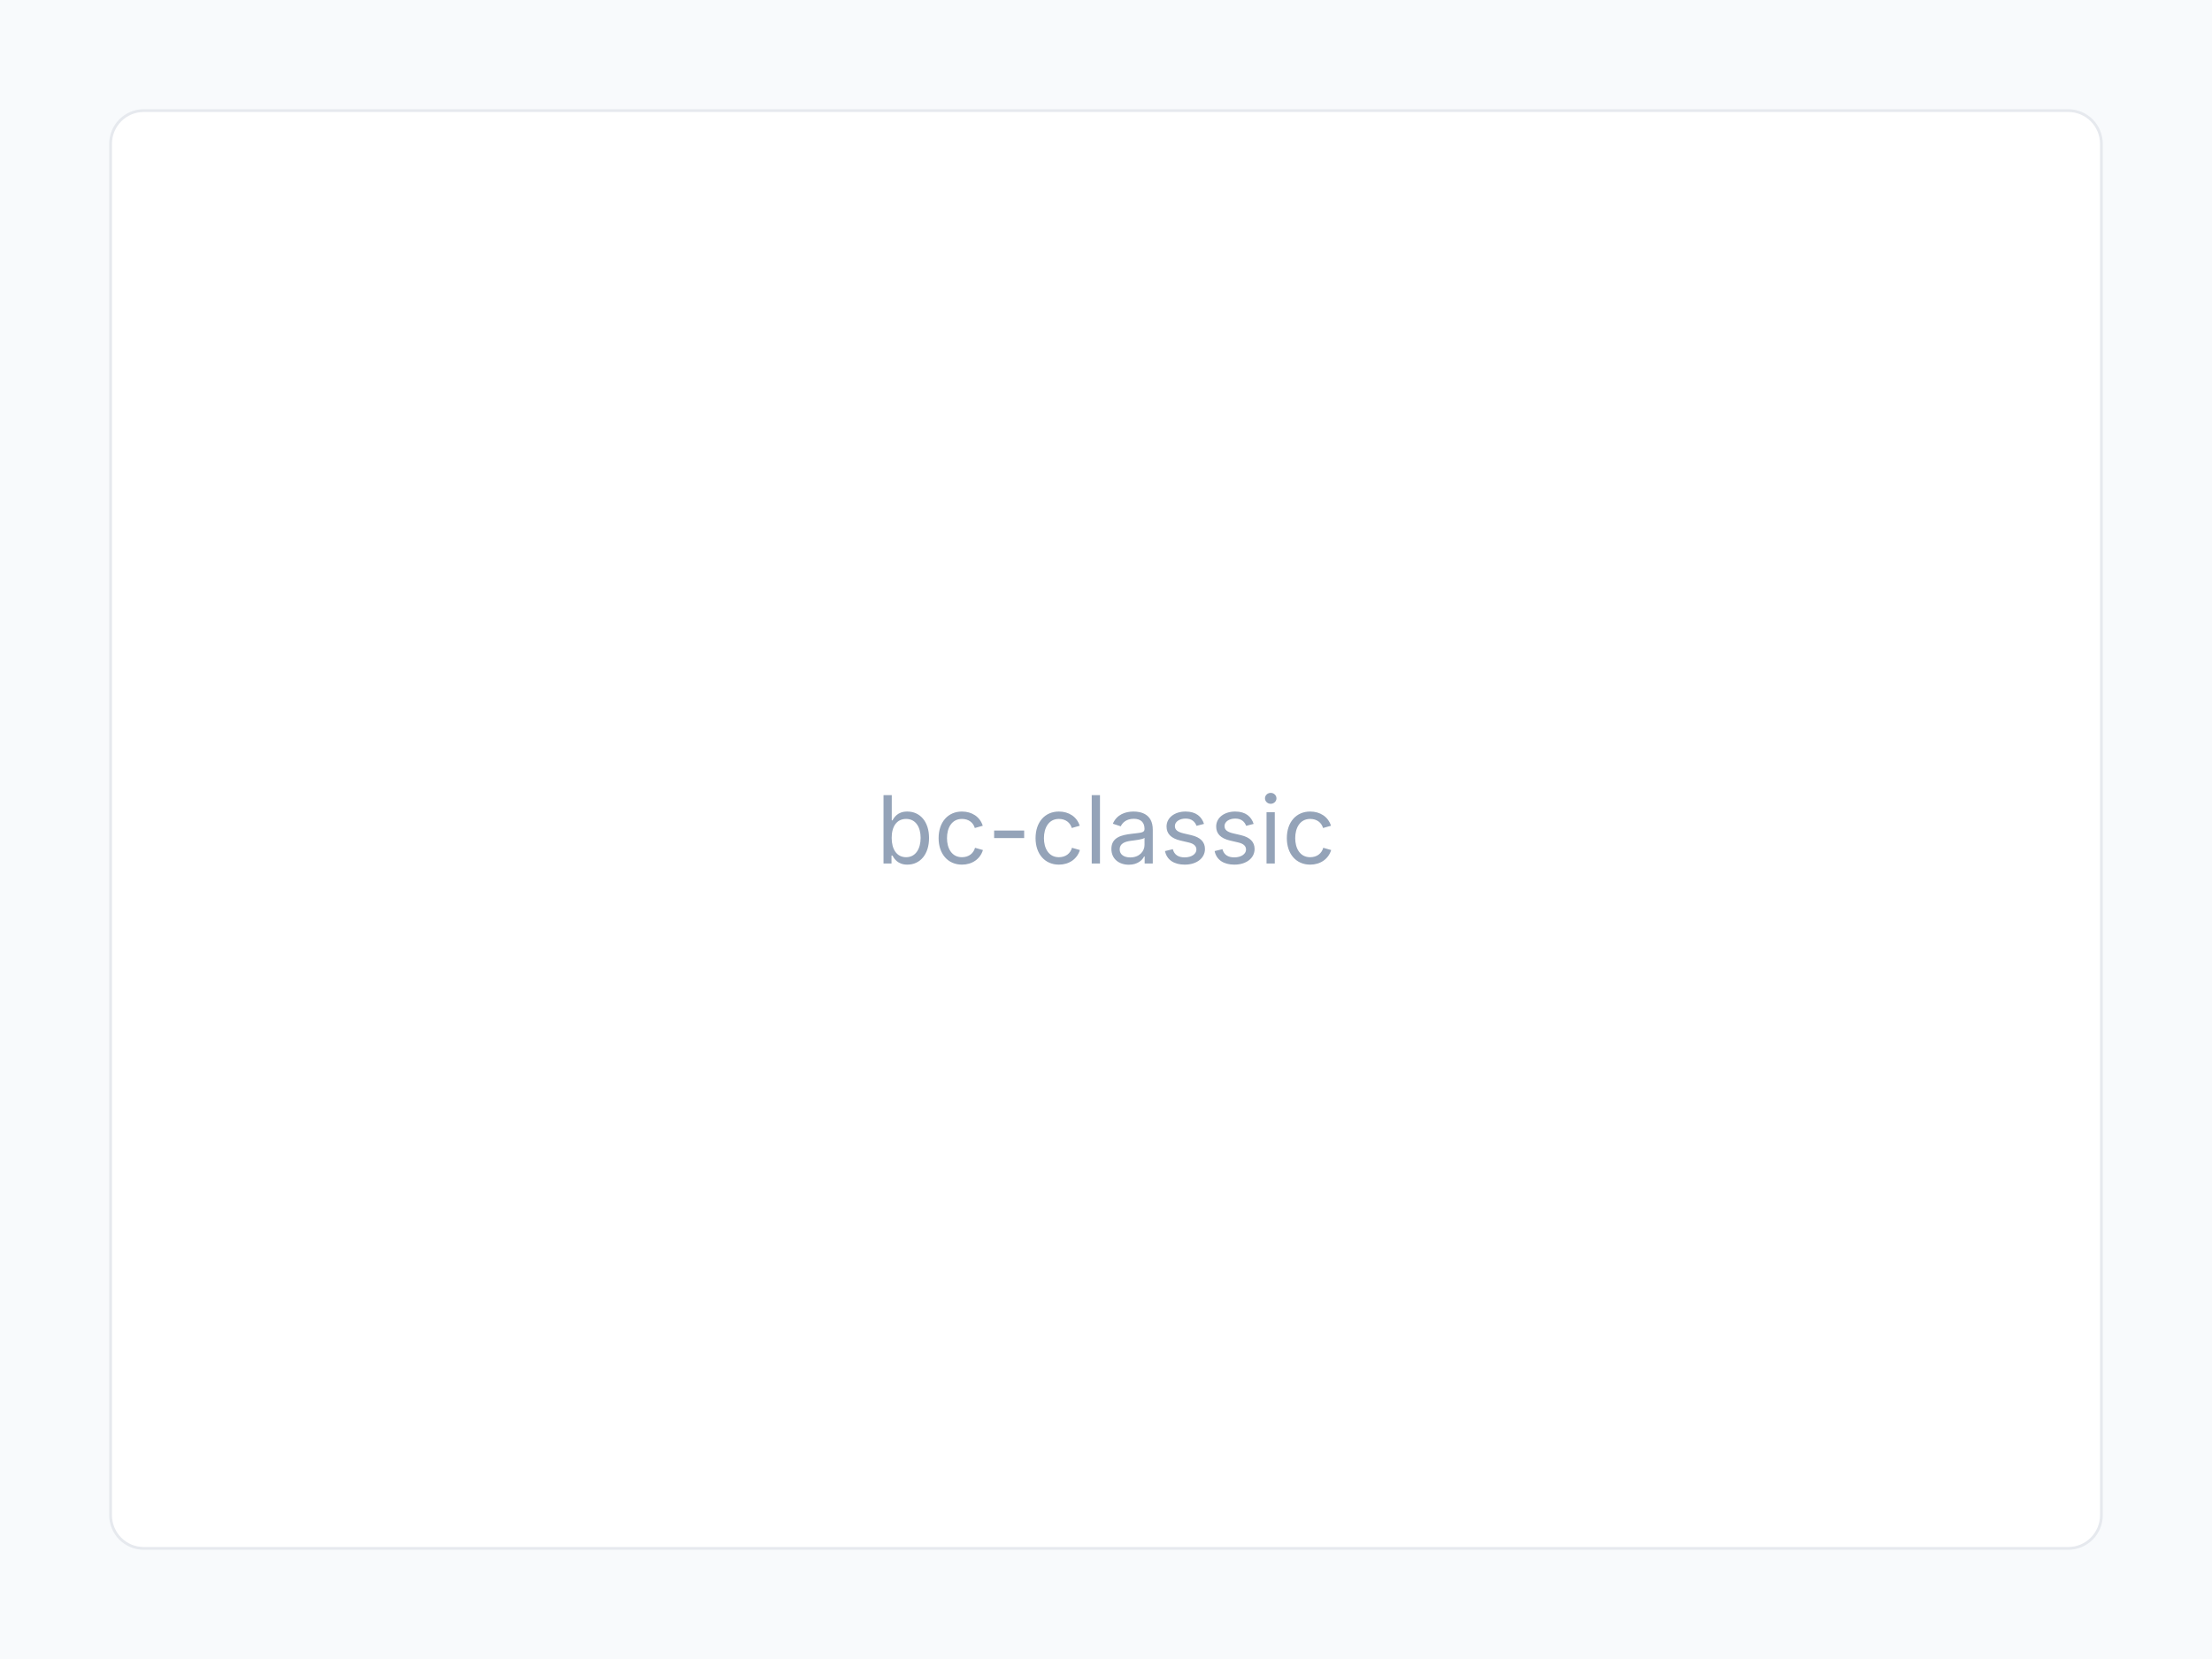
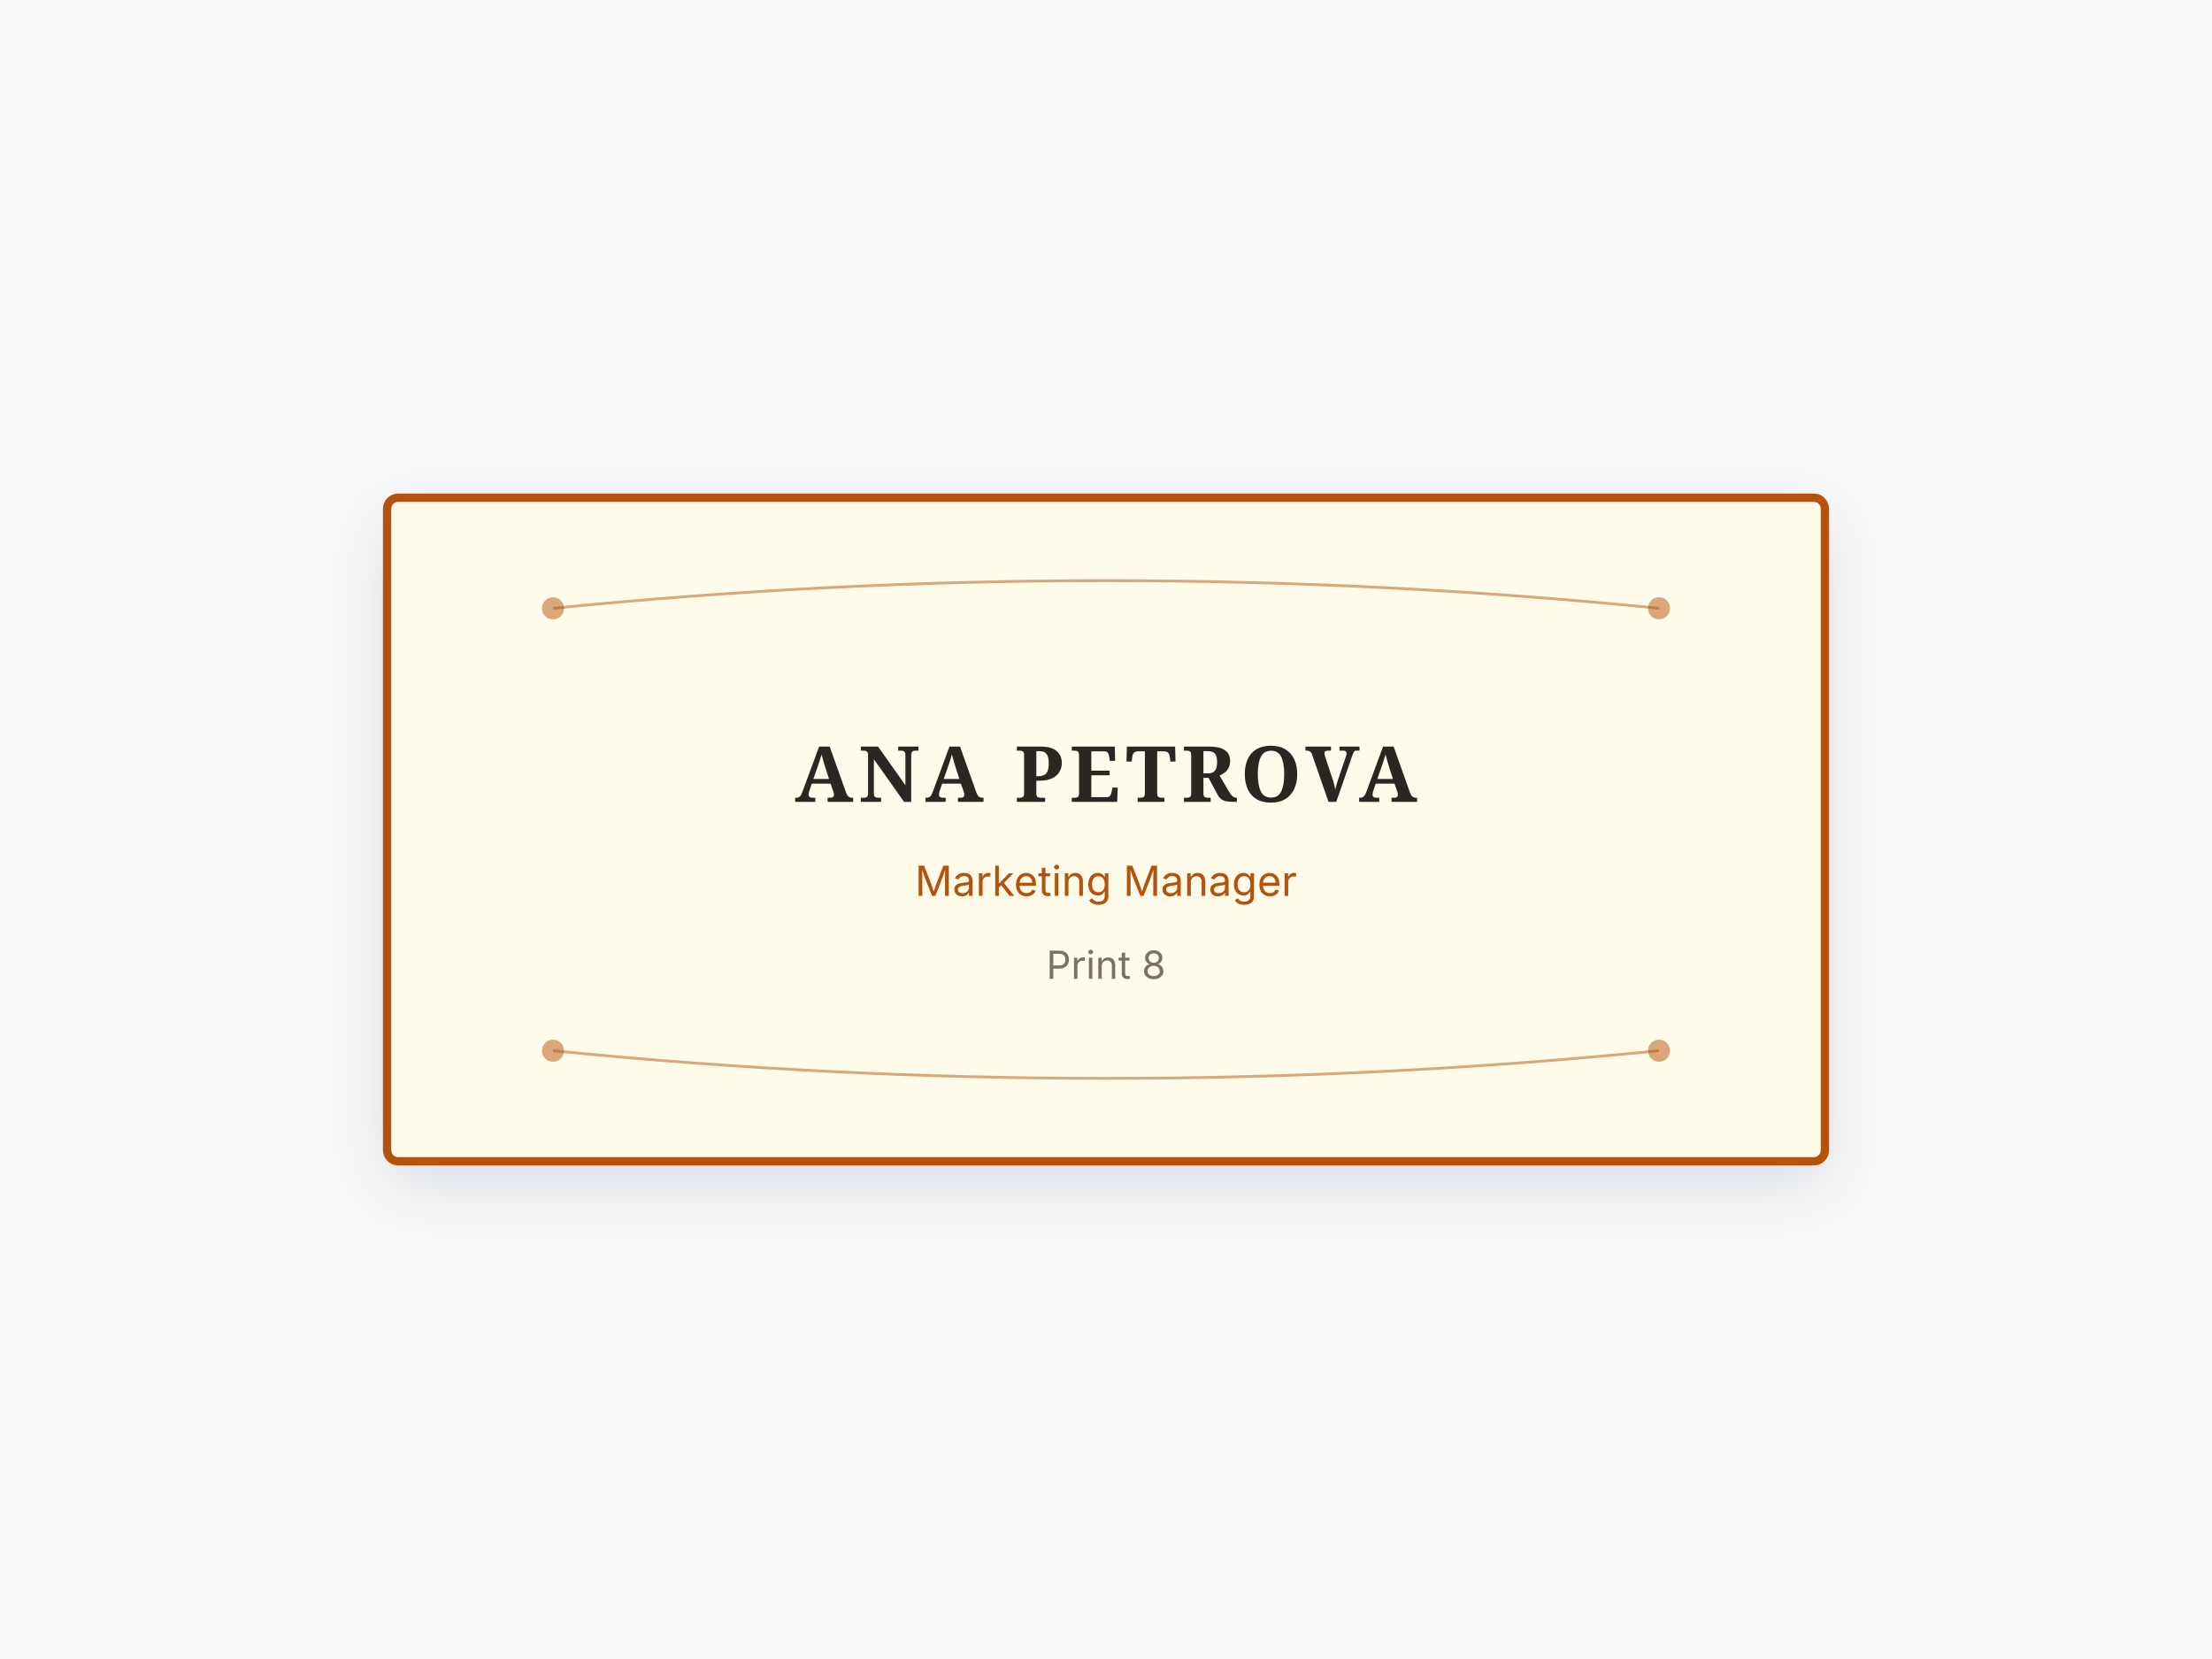
- <svg xmlns="http://www.w3.org/2000/svg" width="800" height="600" viewBox="0 0 800 600">
-   <rect width="100%" height="100%" fill="#f8fafc" />
-   <rect x="40" y="40" width="720" height="520" rx="12" fill="#ffffff" stroke="#e6e9ee" />
-   <text x="50%" y="50%" dominant-baseline="middle" text-anchor="middle" fill="#94a3b8" font-family="Inter, Arial, sans-serif" font-size="34">bc-classic</text>
+ <svg xmlns="http://www.w3.org/2000/svg" width="800" height="600" viewBox="0 0 800 600" fill="none">
+   <defs>
+     <filter id="shadow" x="-15%" y="-15%" width="130%" height="130%">
+       <feDropShadow dx="0" dy="8" stdDeviation="12" flood-color="#0f172a" flood-opacity="0.12" />
+     </filter>
+   </defs>
+   <rect width="800" height="600" fill="#f8fafc" />
+   <g filter="url(#shadow)">
+     <rect x="140" y="180" width="520" height="240" rx="4" fill="#fffbeb" stroke="#b45309" stroke-width="3" />
+     <path d="M200 220 Q400 200 600 220" fill="none" stroke="#b45309" stroke-width="1" opacity="0.5" />
+     <circle cx="200" cy="220" r="4" fill="#b45309" opacity="0.5" />
+     <circle cx="600" cy="220" r="4" fill="#b45309" opacity="0.5" />
+     <text x="400" y="290" text-anchor="middle" fill="#292524" font-family="Georgia, serif" font-size="28" font-weight="700" letter-spacing="2">ANA PETROVA</text>
+     <text x="400" y="324" text-anchor="middle" fill="#b45309" font-family="Inter, Arial, sans-serif" font-size="15">Marketing Manager</text>
+     <text x="400" y="354" text-anchor="middle" fill="#78716c" font-family="Inter, Arial, sans-serif" font-size="14">Print 8</text>
+     <path d="M200 380 Q400 400 600 380" fill="none" stroke="#b45309" stroke-width="1" opacity="0.5" />
+     <circle cx="200" cy="380" r="4" fill="#b45309" opacity="0.5" />
+     <circle cx="600" cy="380" r="4" fill="#b45309" opacity="0.5" />
+   </g>
</svg>
